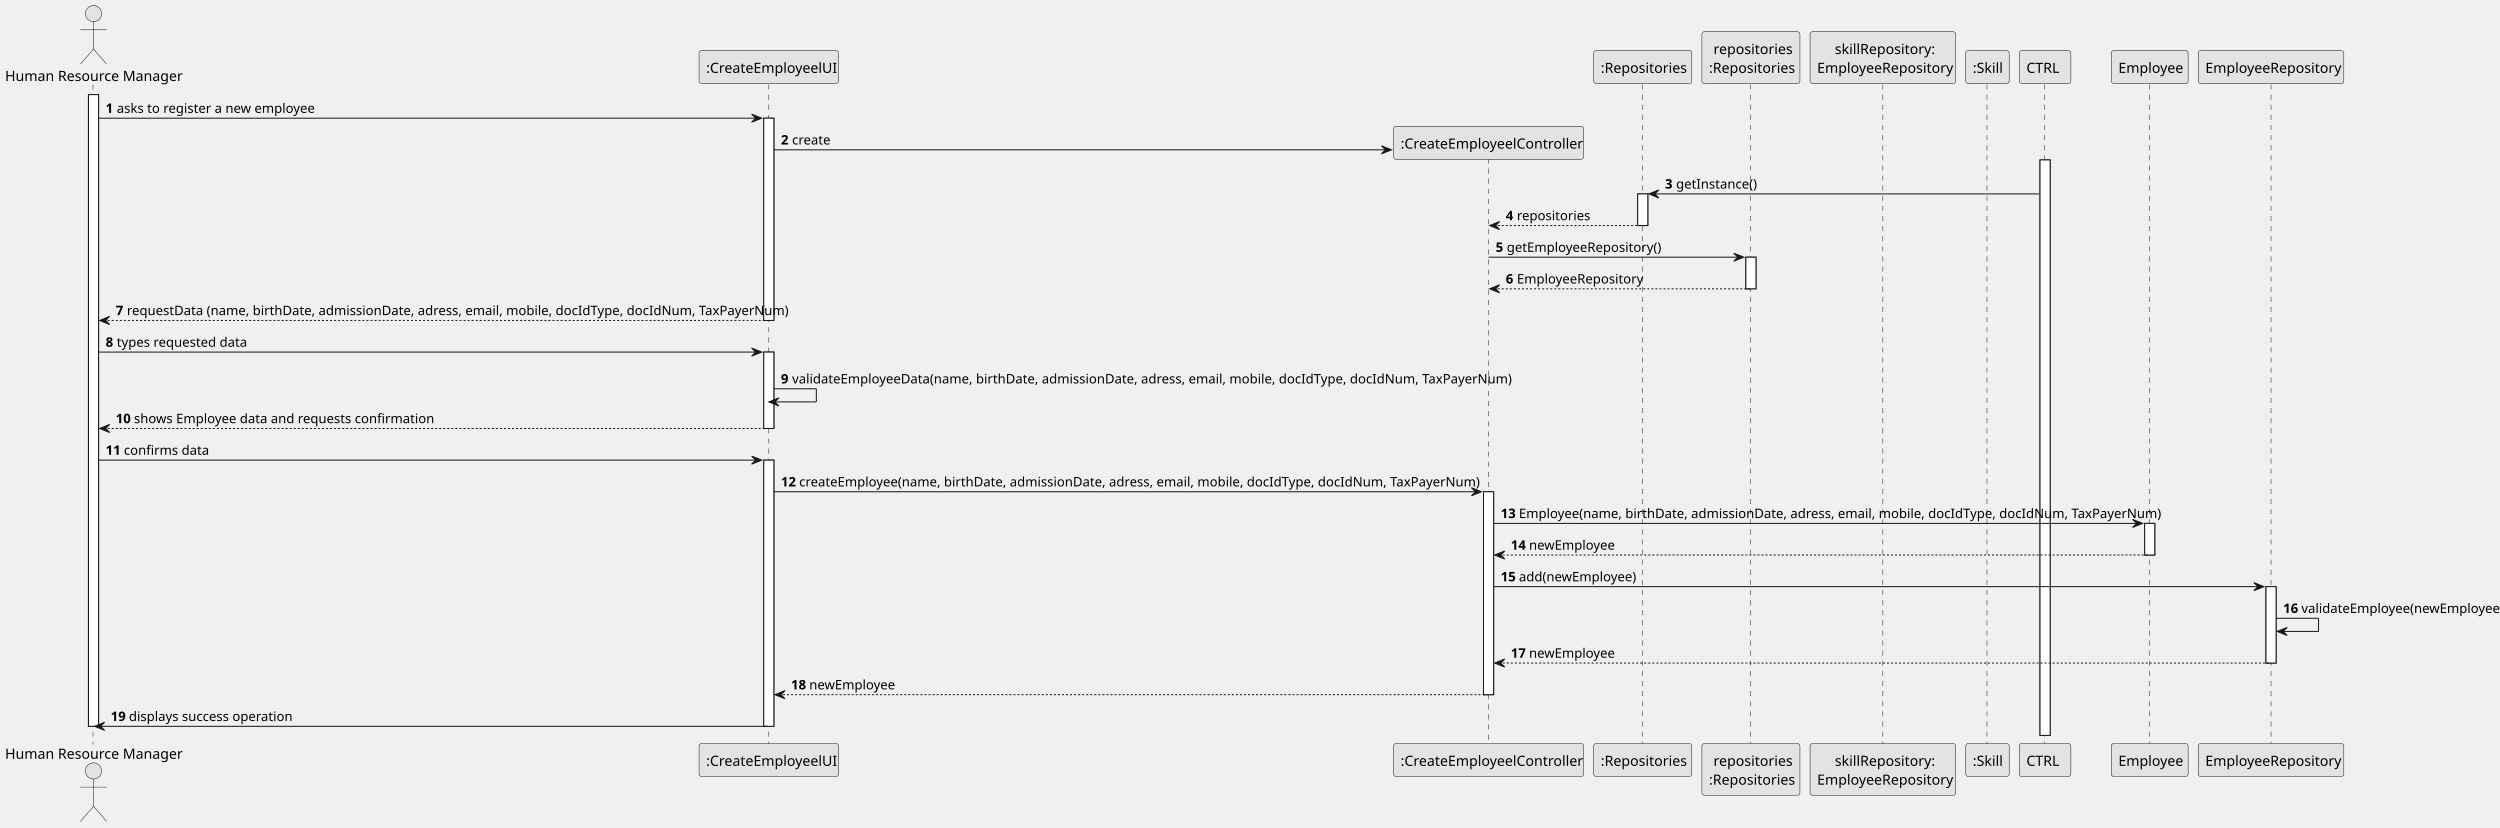
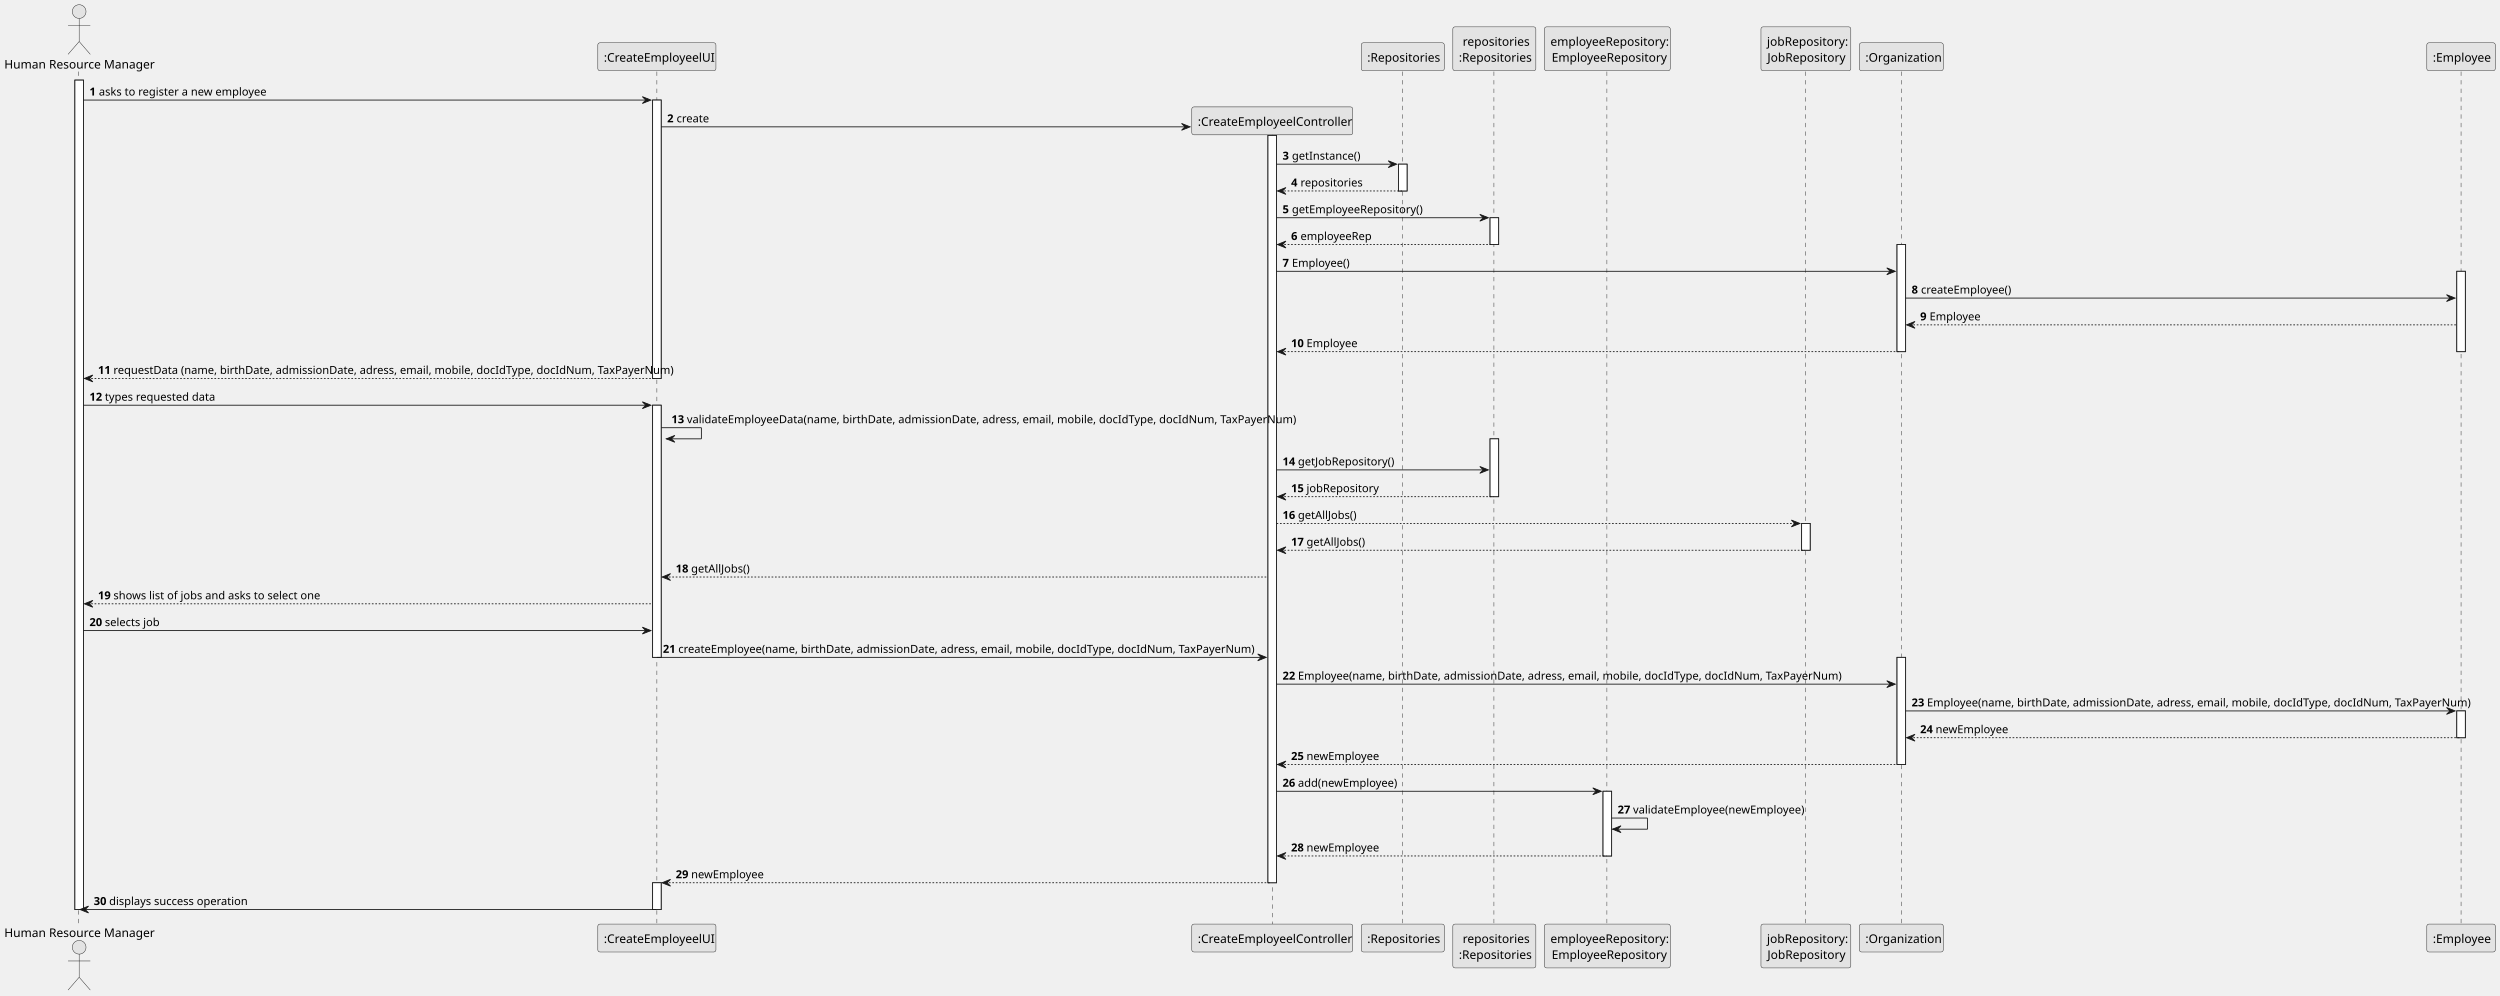
- <svg xmlns="http://www.w3.org/2000/svg" contentStyleType="text/css" height="819px" preserveAspectRatio="none" style="width:2473px;height:819px;background:#FFFFFF;" version="1.1" viewBox="0 0 2473 819" width="2473px" zoomAndPan="magnify">
+ <svg xmlns="http://www.w3.org/2000/svg" contentStyleType="text/css" height="1163px" preserveAspectRatio="none" style="width:2921px;height:1163px;background:#FFFFFF;" version="1.1" viewBox="0 0 2921 1163" width="2921px" zoomAndPan="magnify">
  <defs />
  <g>
-     <rect fill="#FFFFFF" height="624.859" style="stroke:#181818;stroke-width:1.0;" width="10" x="87.5" y="93.621" />
-     <rect fill="#FFFFFF" height="200.076" style="stroke:#181818;stroke-width:1.0;" width="10" x="755.5" y="116.912" />
-     <rect fill="#FFFFFF" height="75.582" style="stroke:#181818;stroke-width:1.0;" width="10" x="755.5" y="348.279" />
-     <rect fill="#FFFFFF" height="263.328" style="stroke:#181818;stroke-width:1.0;" width="10" x="755.5" y="455.152" />
-     <rect fill="#FFFFFF" height="200.746" style="stroke:#181818;stroke-width:1.0;" width="10" x="1467.5" y="486.443" />
-     <rect fill="#FFFFFF" height="31.291" style="stroke:#181818;stroke-width:1.0;" width="10" x="1620" y="191.824" />
-     <rect fill="#FFFFFF" height="31.291" style="stroke:#181818;stroke-width:1.0;" width="10" x="1727" y="254.406" />
-     <rect fill="#FFFFFF" height="569.277" style="stroke:#181818;stroke-width:1.0;" width="10" x="2018" y="158.203" />
-     <rect fill="#FFFFFF" height="31.291" style="stroke:#181818;stroke-width:1.0;" width="10" x="2121.5" y="517.734" />
-     <rect fill="#FFFFFF" height="75.582" style="stroke:#181818;stroke-width:1.0;" width="10" x="2241.5" y="580.316" />
-     <line style="stroke:#181818;stroke-width:0.5;stroke-dasharray:5.0,5.0;" x1="92" x2="92" y1="83.621" y2="736.481" />
-     <line style="stroke:#181818;stroke-width:0.5;stroke-dasharray:5.0,5.0;" x1="760.5" x2="760.5" y1="83.621" y2="736.481" />
-     <line style="stroke:#181818;stroke-width:0.5;stroke-dasharray:5.0,5.0;" x1="1472.5" x2="1472.5" y1="156.723" y2="736.481" />
-     <line style="stroke:#181818;stroke-width:0.5;stroke-dasharray:5.0,5.0;" x1="1624.5" x2="1624.5" y1="83.621" y2="736.481" />
-     <line style="stroke:#181818;stroke-width:0.5;stroke-dasharray:5.0,5.0;" x1="1731.5" x2="1731.5" y1="83.621" y2="736.481" />
-     <line style="stroke:#181818;stroke-width:0.5;stroke-dasharray:5.0,5.0;" x1="1862.5" x2="1862.5" y1="83.621" y2="736.481" />
-     <line style="stroke:#181818;stroke-width:0.5;stroke-dasharray:5.0,5.0;" x1="1965.5" x2="1965.5" y1="83.621" y2="736.481" />
-     <line style="stroke:#181818;stroke-width:0.5;stroke-dasharray:5.0,5.0;" x1="2022.5" x2="2022.5" y1="83.621" y2="736.481" />
-     <line style="stroke:#181818;stroke-width:0.5;stroke-dasharray:5.0,5.0;" x1="2126.5" x2="2126.5" y1="83.621" y2="736.481" />
-     <line style="stroke:#181818;stroke-width:0.5;stroke-dasharray:5.0,5.0;" x1="2246.5" x2="2246.5" y1="83.621" y2="736.481" />
+     <rect fill="#FFFFFF" height="969.061" style="stroke:#181818;stroke-width:1.0;" width="10" x="87.5" y="93.621" />
+     <rect fill="#FFFFFF" height="325.24" style="stroke:#181818;stroke-width:1.0;" width="10" x="762.5" y="116.912" />
+     <rect fill="#FFFFFF" height="294.619" style="stroke:#181818;stroke-width:1.0;" width="10" x="762.5" y="473.443" />
+     <rect fill="#FFFFFF" height="31.291" style="stroke:#181818;stroke-width:1.0;" width="10" x="762.5" y="1031.391" />
+     <rect fill="#FFFFFF" height="873.188" style="stroke:#181818;stroke-width:1.0;" width="10" x="1481.5" y="158.203" />
+     <rect fill="#FFFFFF" height="31.291" style="stroke:#181818;stroke-width:1.0;" width="10" x="1634" y="191.824" />
+     <rect fill="#FFFFFF" height="31.291" style="stroke:#181818;stroke-width:1.0;" width="10" x="1741" y="254.406" />
+     <rect fill="#FFFFFF" height="67.582" style="stroke:#181818;stroke-width:1.0;" width="10" x="1741" y="512.734" />
+     <rect fill="#FFFFFF" height="75.582" style="stroke:#181818;stroke-width:1.0;" width="10" x="1873" y="924.518" />
+     <rect fill="#FFFFFF" height="31.291" style="stroke:#181818;stroke-width:1.0;" width="10" x="2105" y="611.607" />
+     <rect fill="#FFFFFF" height="125.164" style="stroke:#181818;stroke-width:1.0;" width="10" x="2216.5" y="285.697" />
+     <rect fill="#FFFFFF" height="125.164" style="stroke:#181818;stroke-width:1.0;" width="10" x="2216.5" y="768.062" />
+     <rect fill="#FFFFFF" height="93.873" style="stroke:#181818;stroke-width:1.0;" width="10" x="2870.5" y="316.988" />
+     <rect fill="#FFFFFF" height="31.291" style="stroke:#181818;stroke-width:1.0;" width="10" x="2870.5" y="830.644" />
+     <line style="stroke:#181818;stroke-width:0.5;stroke-dasharray:5.0,5.0;" x1="92" x2="92" y1="83.621" y2="1080.682" />
+     <line style="stroke:#181818;stroke-width:0.5;stroke-dasharray:5.0,5.0;" x1="767.5" x2="767.5" y1="83.621" y2="1080.682" />
+     <line style="stroke:#181818;stroke-width:0.5;stroke-dasharray:5.0,5.0;" x1="1486.5" x2="1486.5" y1="156.723" y2="1080.682" />
+     <line style="stroke:#181818;stroke-width:0.5;stroke-dasharray:5.0,5.0;" x1="1638.5" x2="1638.5" y1="83.621" y2="1080.682" />
+     <line style="stroke:#181818;stroke-width:0.5;stroke-dasharray:5.0,5.0;" x1="1745.5" x2="1745.5" y1="83.621" y2="1080.682" />
+     <line style="stroke:#181818;stroke-width:0.5;stroke-dasharray:5.0,5.0;" x1="1877.5" x2="1877.5" y1="83.621" y2="1080.682" />
+     <line style="stroke:#181818;stroke-width:0.5;stroke-dasharray:5.0,5.0;" x1="2109.5" x2="2109.5" y1="83.621" y2="1080.682" />
+     <line style="stroke:#181818;stroke-width:0.5;stroke-dasharray:5.0,5.0;" x1="2221.5" x2="2221.5" y1="83.621" y2="1080.682" />
+     <line style="stroke:#181818;stroke-width:0.5;stroke-dasharray:5.0,5.0;" x1="2875.5" x2="2875.5" y1="83.621" y2="1080.682" />
    <text fill="#000000" font-family="sans-serif" font-size="14" lengthAdjust="spacing" textLength="169" x="5" y="80.107">Human Resource Manager</text>
    <ellipse cx="92.5" cy="13.5" fill="#E3E3E3" rx="8" ry="8" style="stroke:#181818;stroke-width:0.5;" />
    <path d="M92.5,21.5 L92.5,48.5 M79.5,29.5 L105.5,29.5 M92.5,48.5 L79.5,63.5 M92.5,48.5 L105.5,63.5 " fill="none" style="stroke:#181818;stroke-width:0.5;" />
-     <text fill="#000000" font-family="sans-serif" font-size="14" lengthAdjust="spacing" textLength="169" x="5" y="750.588">Human Resource Manager</text>
-     <ellipse cx="92.5" cy="762.602" fill="#E3E3E3" rx="8" ry="8" style="stroke:#181818;stroke-width:0.5;" />
-     <path d="M92.5,770.602 L92.5,797.602 M79.5,778.602 L105.5,778.602 M92.5,797.602 L79.5,812.602 M92.5,797.602 L105.5,812.602 " fill="none" style="stroke:#181818;stroke-width:0.5;" />
-     <rect fill="#E3E3E3" height="32.621" rx="2.5" ry="2.5" style="stroke:#181818;stroke-width:0.5;" width="138" x="691.5" y="50" />
-     <text fill="#000000" font-family="sans-serif" font-size="14" lengthAdjust="spacing" textLength="124" x="698.5" y="72.107">:CreateEmployeelUI</text>
-     <rect fill="#E3E3E3" height="32.621" rx="2.5" ry="2.5" style="stroke:#181818;stroke-width:0.5;" width="138" x="691.5" y="735.481" />
-     <text fill="#000000" font-family="sans-serif" font-size="14" lengthAdjust="spacing" textLength="124" x="698.5" y="757.588">:CreateEmployeelUI</text>
-     <rect fill="#E3E3E3" height="32.621" rx="2.5" ry="2.5" style="stroke:#181818;stroke-width:0.5;" width="188" x="1378.5" y="735.481" />
-     <text fill="#000000" font-family="sans-serif" font-size="14" lengthAdjust="spacing" textLength="174" x="1385.5" y="757.588">:CreateEmployeelController</text>
-     <rect fill="#E3E3E3" height="32.621" rx="2.5" ry="2.5" style="stroke:#181818;stroke-width:0.5;" width="97" x="1576.5" y="50" />
-     <text fill="#000000" font-family="sans-serif" font-size="14" lengthAdjust="spacing" textLength="83" x="1583.5" y="72.107">:Repositories</text>
-     <rect fill="#E3E3E3" height="32.621" rx="2.5" ry="2.5" style="stroke:#181818;stroke-width:0.5;" width="97" x="1576.5" y="735.481" />
-     <text fill="#000000" font-family="sans-serif" font-size="14" lengthAdjust="spacing" textLength="83" x="1583.5" y="757.588">:Repositories</text>
-     <rect fill="#E3E3E3" height="51.242" rx="2.5" ry="2.5" style="stroke:#181818;stroke-width:0.5;" width="97" x="1683.5" y="31.379" />
-     <text fill="#000000" font-family="sans-serif" font-size="14" lengthAdjust="spacing" textLength="74" x="1695" y="53.486">repositories</text>
-     <text fill="#000000" font-family="sans-serif" font-size="14" lengthAdjust="spacing" textLength="83" x="1690.5" y="72.107">:Repositories</text>
-     <rect fill="#E3E3E3" height="51.242" rx="2.5" ry="2.5" style="stroke:#181818;stroke-width:0.5;" width="97" x="1683.5" y="735.481" />
-     <text fill="#000000" font-family="sans-serif" font-size="14" lengthAdjust="spacing" textLength="74" x="1695" y="757.588">repositories</text>
-     <text fill="#000000" font-family="sans-serif" font-size="14" lengthAdjust="spacing" textLength="83" x="1690.5" y="776.209">:Repositories</text>
-     <rect fill="#E3E3E3" height="51.242" rx="2.5" ry="2.5" style="stroke:#181818;stroke-width:0.5;" width="144" x="1790.5" y="31.379" />
-     <text fill="#000000" font-family="sans-serif" font-size="14" lengthAdjust="spacing" textLength="95" x="1815" y="53.486">skillRepository:</text>
-     <text fill="#000000" font-family="sans-serif" font-size="14" lengthAdjust="spacing" textLength="130" x="1797.5" y="72.107">EmployeeRepository</text>
-     <rect fill="#E3E3E3" height="51.242" rx="2.5" ry="2.5" style="stroke:#181818;stroke-width:0.5;" width="144" x="1790.5" y="735.481" />
-     <text fill="#000000" font-family="sans-serif" font-size="14" lengthAdjust="spacing" textLength="95" x="1815" y="757.588">skillRepository:</text>
-     <text fill="#000000" font-family="sans-serif" font-size="14" lengthAdjust="spacing" textLength="130" x="1797.5" y="776.209">EmployeeRepository</text>
-     <rect fill="#E3E3E3" height="32.621" rx="2.5" ry="2.5" style="stroke:#181818;stroke-width:0.5;" width="43" x="1944.5" y="50" />
-     <text fill="#000000" font-family="sans-serif" font-size="14" lengthAdjust="spacing" textLength="29" x="1951.5" y="72.107">:Skill</text>
-     <rect fill="#E3E3E3" height="32.621" rx="2.5" ry="2.5" style="stroke:#181818;stroke-width:0.5;" width="43" x="1944.5" y="735.481" />
-     <text fill="#000000" font-family="sans-serif" font-size="14" lengthAdjust="spacing" textLength="29" x="1951.5" y="757.588">:Skill</text>
-     <rect fill="#E3E3E3" height="32.621" rx="2.5" ry="2.5" style="stroke:#181818;stroke-width:0.5;" width="51" x="1997.5" y="50" />
-     <text fill="#000000" font-family="sans-serif" font-size="14" lengthAdjust="spacing" textLength="37" x="2004.5" y="72.107">CTRL</text>
-     <rect fill="#E3E3E3" height="32.621" rx="2.5" ry="2.5" style="stroke:#181818;stroke-width:0.5;" width="51" x="1997.5" y="735.481" />
-     <text fill="#000000" font-family="sans-serif" font-size="14" lengthAdjust="spacing" textLength="37" x="2004.5" y="757.588">CTRL</text>
-     <rect fill="#E3E3E3" height="32.621" rx="2.5" ry="2.5" style="stroke:#181818;stroke-width:0.5;" width="76" x="2088.5" y="50" />
-     <text fill="#000000" font-family="sans-serif" font-size="14" lengthAdjust="spacing" textLength="62" x="2095.5" y="72.107">Employee</text>
-     <rect fill="#E3E3E3" height="32.621" rx="2.5" ry="2.5" style="stroke:#181818;stroke-width:0.5;" width="76" x="2088.5" y="735.481" />
-     <text fill="#000000" font-family="sans-serif" font-size="14" lengthAdjust="spacing" textLength="62" x="2095.5" y="757.588">Employee</text>
-     <rect fill="#E3E3E3" height="32.621" rx="2.5" ry="2.5" style="stroke:#181818;stroke-width:0.5;" width="144" x="2174.5" y="50" />
-     <text fill="#000000" font-family="sans-serif" font-size="14" lengthAdjust="spacing" textLength="130" x="2181.5" y="72.107">EmployeeRepository</text>
-     <rect fill="#E3E3E3" height="32.621" rx="2.5" ry="2.5" style="stroke:#181818;stroke-width:0.5;" width="144" x="2174.5" y="735.481" />
-     <text fill="#000000" font-family="sans-serif" font-size="14" lengthAdjust="spacing" textLength="130" x="2181.5" y="757.588">EmployeeRepository</text>
-     <rect fill="#FFFFFF" height="624.859" style="stroke:#181818;stroke-width:1.0;" width="10" x="87.5" y="93.621" />
-     <rect fill="#FFFFFF" height="200.076" style="stroke:#181818;stroke-width:1.0;" width="10" x="755.5" y="116.912" />
-     <rect fill="#FFFFFF" height="75.582" style="stroke:#181818;stroke-width:1.0;" width="10" x="755.5" y="348.279" />
-     <rect fill="#FFFFFF" height="263.328" style="stroke:#181818;stroke-width:1.0;" width="10" x="755.5" y="455.152" />
-     <rect fill="#FFFFFF" height="200.746" style="stroke:#181818;stroke-width:1.0;" width="10" x="1467.5" y="486.443" />
-     <rect fill="#FFFFFF" height="31.291" style="stroke:#181818;stroke-width:1.0;" width="10" x="1620" y="191.824" />
-     <rect fill="#FFFFFF" height="31.291" style="stroke:#181818;stroke-width:1.0;" width="10" x="1727" y="254.406" />
-     <rect fill="#FFFFFF" height="569.277" style="stroke:#181818;stroke-width:1.0;" width="10" x="2018" y="158.203" />
-     <rect fill="#FFFFFF" height="31.291" style="stroke:#181818;stroke-width:1.0;" width="10" x="2121.5" y="517.734" />
-     <rect fill="#FFFFFF" height="75.582" style="stroke:#181818;stroke-width:1.0;" width="10" x="2241.5" y="580.316" />
-     <polygon fill="#181818" points="743.5,112.912,753.5,116.912,743.5,120.912,747.5,116.912" style="stroke:#181818;stroke-width:1.0;" />
-     <line style="stroke:#181818;stroke-width:1.0;" x1="97.5" x2="749.5" y1="116.912" y2="116.912" />
+     <text fill="#000000" font-family="sans-serif" font-size="14" lengthAdjust="spacing" textLength="169" x="5" y="1094.789">Human Resource Manager</text>
+     <ellipse cx="92.5" cy="1106.803" fill="#E3E3E3" rx="8" ry="8" style="stroke:#181818;stroke-width:0.5;" />
+     <path d="M92.5,1114.803 L92.5,1141.803 M79.5,1122.803 L105.5,1122.803 M92.5,1141.803 L79.5,1156.803 M92.5,1141.803 L105.5,1156.803 " fill="none" style="stroke:#181818;stroke-width:0.5;" />
+     <rect fill="#E3E3E3" height="32.621" rx="2.5" ry="2.5" style="stroke:#181818;stroke-width:0.5;" width="138" x="698.5" y="50" />
+     <text fill="#000000" font-family="sans-serif" font-size="14" lengthAdjust="spacing" textLength="124" x="705.5" y="72.107">:CreateEmployeelUI</text>
+     <rect fill="#E3E3E3" height="32.621" rx="2.5" ry="2.5" style="stroke:#181818;stroke-width:0.5;" width="138" x="698.5" y="1079.682" />
+     <text fill="#000000" font-family="sans-serif" font-size="14" lengthAdjust="spacing" textLength="124" x="705.5" y="1101.789">:CreateEmployeelUI</text>
+     <rect fill="#E3E3E3" height="32.621" rx="2.5" ry="2.5" style="stroke:#181818;stroke-width:0.5;" width="188" x="1392.5" y="1079.682" />
+     <text fill="#000000" font-family="sans-serif" font-size="14" lengthAdjust="spacing" textLength="174" x="1399.5" y="1101.789">:CreateEmployeelController</text>
+     <rect fill="#E3E3E3" height="32.621" rx="2.5" ry="2.5" style="stroke:#181818;stroke-width:0.5;" width="97" x="1590.5" y="50" />
+     <text fill="#000000" font-family="sans-serif" font-size="14" lengthAdjust="spacing" textLength="83" x="1597.5" y="72.107">:Repositories</text>
+     <rect fill="#E3E3E3" height="32.621" rx="2.5" ry="2.5" style="stroke:#181818;stroke-width:0.5;" width="97" x="1590.5" y="1079.682" />
+     <text fill="#000000" font-family="sans-serif" font-size="14" lengthAdjust="spacing" textLength="83" x="1597.5" y="1101.789">:Repositories</text>
+     <rect fill="#E3E3E3" height="51.242" rx="2.5" ry="2.5" style="stroke:#181818;stroke-width:0.5;" width="97" x="1697.5" y="31.379" />
+     <text fill="#000000" font-family="sans-serif" font-size="14" lengthAdjust="spacing" textLength="74" x="1709" y="53.486">repositories</text>
+     <text fill="#000000" font-family="sans-serif" font-size="14" lengthAdjust="spacing" textLength="83" x="1704.5" y="72.107">:Repositories</text>
+     <rect fill="#E3E3E3" height="51.242" rx="2.5" ry="2.5" style="stroke:#181818;stroke-width:0.5;" width="97" x="1697.5" y="1079.682" />
+     <text fill="#000000" font-family="sans-serif" font-size="14" lengthAdjust="spacing" textLength="74" x="1709" y="1101.789">repositories</text>
+     <text fill="#000000" font-family="sans-serif" font-size="14" lengthAdjust="spacing" textLength="83" x="1704.5" y="1120.41">:Repositories</text>
+     <rect fill="#E3E3E3" height="51.242" rx="2.5" ry="2.5" style="stroke:#181818;stroke-width:0.5;" width="147" x="1804.5" y="31.379" />
+     <text fill="#000000" font-family="sans-serif" font-size="14" lengthAdjust="spacing" textLength="133" x="1811.5" y="53.486">employeeRepository:</text>
+     <text fill="#000000" font-family="sans-serif" font-size="14" lengthAdjust="spacing" textLength="130" x="1813" y="72.107">EmployeeRepository</text>
+     <rect fill="#E3E3E3" height="51.242" rx="2.5" ry="2.5" style="stroke:#181818;stroke-width:0.5;" width="147" x="1804.5" y="1079.682" />
+     <text fill="#000000" font-family="sans-serif" font-size="14" lengthAdjust="spacing" textLength="133" x="1811.5" y="1101.789">employeeRepository:</text>
+     <text fill="#000000" font-family="sans-serif" font-size="14" lengthAdjust="spacing" textLength="130" x="1813" y="1120.41">EmployeeRepository</text>
+     <rect fill="#E3E3E3" height="51.242" rx="2.5" ry="2.5" style="stroke:#181818;stroke-width:0.5;" width="105" x="2057.5" y="31.379" />
+     <text fill="#000000" font-family="sans-serif" font-size="14" lengthAdjust="spacing" textLength="91" x="2064.5" y="53.486">jobRepository:</text>
+     <text fill="#000000" font-family="sans-serif" font-size="14" lengthAdjust="spacing" textLength="90" x="2065" y="72.107">JobRepository</text>
+     <rect fill="#E3E3E3" height="51.242" rx="2.5" ry="2.5" style="stroke:#181818;stroke-width:0.5;" width="105" x="2057.5" y="1079.682" />
+     <text fill="#000000" font-family="sans-serif" font-size="14" lengthAdjust="spacing" textLength="91" x="2064.5" y="1101.789">jobRepository:</text>
+     <text fill="#000000" font-family="sans-serif" font-size="14" lengthAdjust="spacing" textLength="90" x="2065" y="1120.41">JobRepository</text>
+     <rect fill="#E3E3E3" height="32.621" rx="2.5" ry="2.5" style="stroke:#181818;stroke-width:0.5;" width="98" x="2172.5" y="50" />
+     <text fill="#000000" font-family="sans-serif" font-size="14" lengthAdjust="spacing" textLength="84" x="2179.5" y="72.107">:Organization</text>
+     <rect fill="#E3E3E3" height="32.621" rx="2.5" ry="2.5" style="stroke:#181818;stroke-width:0.5;" width="98" x="2172.5" y="1079.682" />
+     <text fill="#000000" font-family="sans-serif" font-size="14" lengthAdjust="spacing" textLength="84" x="2179.5" y="1101.789">:Organization</text>
+     <rect fill="#E3E3E3" height="32.621" rx="2.5" ry="2.5" style="stroke:#181818;stroke-width:0.5;" width="80" x="2835.5" y="50" />
+     <text fill="#000000" font-family="sans-serif" font-size="14" lengthAdjust="spacing" textLength="66" x="2842.5" y="72.107">:Employee</text>
+     <rect fill="#E3E3E3" height="32.621" rx="2.5" ry="2.5" style="stroke:#181818;stroke-width:0.5;" width="80" x="2835.5" y="1079.682" />
+     <text fill="#000000" font-family="sans-serif" font-size="14" lengthAdjust="spacing" textLength="66" x="2842.5" y="1101.789">:Employee</text>
+     <rect fill="#FFFFFF" height="969.061" style="stroke:#181818;stroke-width:1.0;" width="10" x="87.5" y="93.621" />
+     <rect fill="#FFFFFF" height="325.24" style="stroke:#181818;stroke-width:1.0;" width="10" x="762.5" y="116.912" />
+     <rect fill="#FFFFFF" height="294.619" style="stroke:#181818;stroke-width:1.0;" width="10" x="762.5" y="473.443" />
+     <rect fill="#FFFFFF" height="31.291" style="stroke:#181818;stroke-width:1.0;" width="10" x="762.5" y="1031.391" />
+     <rect fill="#FFFFFF" height="873.188" style="stroke:#181818;stroke-width:1.0;" width="10" x="1481.5" y="158.203" />
+     <rect fill="#FFFFFF" height="31.291" style="stroke:#181818;stroke-width:1.0;" width="10" x="1634" y="191.824" />
+     <rect fill="#FFFFFF" height="31.291" style="stroke:#181818;stroke-width:1.0;" width="10" x="1741" y="254.406" />
+     <rect fill="#FFFFFF" height="67.582" style="stroke:#181818;stroke-width:1.0;" width="10" x="1741" y="512.734" />
+     <rect fill="#FFFFFF" height="75.582" style="stroke:#181818;stroke-width:1.0;" width="10" x="1873" y="924.518" />
+     <rect fill="#FFFFFF" height="31.291" style="stroke:#181818;stroke-width:1.0;" width="10" x="2105" y="611.607" />
+     <rect fill="#FFFFFF" height="125.164" style="stroke:#181818;stroke-width:1.0;" width="10" x="2216.5" y="285.697" />
+     <rect fill="#FFFFFF" height="125.164" style="stroke:#181818;stroke-width:1.0;" width="10" x="2216.5" y="768.062" />
+     <rect fill="#FFFFFF" height="93.873" style="stroke:#181818;stroke-width:1.0;" width="10" x="2870.5" y="316.988" />
+     <rect fill="#FFFFFF" height="31.291" style="stroke:#181818;stroke-width:1.0;" width="10" x="2870.5" y="830.644" />
+     <polygon fill="#181818" points="750.5,112.912,760.5,116.912,750.5,120.912,754.5,116.912" style="stroke:#181818;stroke-width:1.0;" />
+     <line style="stroke:#181818;stroke-width:1.0;" x1="97.5" x2="756.5" y1="116.912" y2="116.912" />
    <text fill="#000000" font-family="sans-serif" font-size="13" font-weight="bold" lengthAdjust="spacing" textLength="7" x="104.5" y="111.649">1</text>
    <text fill="#000000" font-family="sans-serif" font-size="13" lengthAdjust="spacing" textLength="188" x="115.5" y="111.649">asks to register a new employee</text>
-     <polygon fill="#181818" points="1366.5,144.203,1376.5,148.203,1366.5,152.203,1370.5,148.203" style="stroke:#181818;stroke-width:1.0;" />
-     <line style="stroke:#181818;stroke-width:1.0;" x1="765.5" x2="1372.5" y1="148.203" y2="148.203" />
-     <text fill="#000000" font-family="sans-serif" font-size="13" font-weight="bold" lengthAdjust="spacing" textLength="7" x="772.5" y="142.94">2</text>
-     <text fill="#000000" font-family="sans-serif" font-size="13" lengthAdjust="spacing" textLength="36" x="783.5" y="142.94">create</text>
-     <rect fill="#E3E3E3" height="32.621" rx="2.5" ry="2.5" style="stroke:#181818;stroke-width:0.5;" width="188" x="1378.5" y="124.912" />
-     <text fill="#000000" font-family="sans-serif" font-size="14" lengthAdjust="spacing" textLength="174" x="1385.5" y="147.019">:CreateEmployeelController</text>
-     <polygon fill="#181818" points="1641,187.824,1631,191.824,1641,195.824,1637,191.824" style="stroke:#181818;stroke-width:1.0;" />
-     <line style="stroke:#181818;stroke-width:1.0;" x1="1635" x2="2017" y1="191.824" y2="191.824" />
-     <text fill="#000000" font-family="sans-serif" font-size="13" font-weight="bold" lengthAdjust="spacing" textLength="7" x="1647" y="186.561">3</text>
-     <text fill="#000000" font-family="sans-serif" font-size="13" lengthAdjust="spacing" textLength="75" x="1658" y="186.561">getInstance()</text>
-     <polygon fill="#181818" points="1483.5,219.115,1473.5,223.115,1483.5,227.115,1479.5,223.115" style="stroke:#181818;stroke-width:1.0;" />
-     <line style="stroke:#181818;stroke-width:1.0;stroke-dasharray:2.0,2.0;" x1="1477.5" x2="1624" y1="223.115" y2="223.115" />
-     <text fill="#000000" font-family="sans-serif" font-size="13" font-weight="bold" lengthAdjust="spacing" textLength="7" x="1489.5" y="217.852">4</text>
-     <text fill="#000000" font-family="sans-serif" font-size="13" lengthAdjust="spacing" textLength="67" x="1500.5" y="217.852">repositories</text>
-     <polygon fill="#181818" points="1715,250.406,1725,254.406,1715,258.406,1719,254.406" style="stroke:#181818;stroke-width:1.0;" />
-     <line style="stroke:#181818;stroke-width:1.0;" x1="1472.5" x2="1721" y1="254.406" y2="254.406" />
-     <text fill="#000000" font-family="sans-serif" font-size="13" font-weight="bold" lengthAdjust="spacing" textLength="7" x="1479.5" y="249.144">5</text>
-     <text fill="#000000" font-family="sans-serif" font-size="13" lengthAdjust="spacing" textLength="146" x="1490.5" y="249.144">getEmployeeRepository()</text>
-     <polygon fill="#181818" points="1483.5,281.697,1473.5,285.697,1483.5,289.697,1479.5,285.697" style="stroke:#181818;stroke-width:1.0;" />
-     <line style="stroke:#181818;stroke-width:1.0;stroke-dasharray:2.0,2.0;" x1="1477.5" x2="1731" y1="285.697" y2="285.697" />
-     <text fill="#000000" font-family="sans-serif" font-size="13" font-weight="bold" lengthAdjust="spacing" textLength="7" x="1489.5" y="280.435">6</text>
-     <text fill="#000000" font-family="sans-serif" font-size="13" lengthAdjust="spacing" textLength="120" x="1500.5" y="280.435">EmployeeRepository</text>
-     <polygon fill="#181818" points="108.5,312.988,98.5,316.988,108.5,320.988,104.5,316.988" style="stroke:#181818;stroke-width:1.0;" />
-     <line style="stroke:#181818;stroke-width:1.0;stroke-dasharray:2.0,2.0;" x1="102.5" x2="759.5" y1="316.988" y2="316.988" />
-     <text fill="#000000" font-family="sans-serif" font-size="13" font-weight="bold" lengthAdjust="spacing" textLength="7" x="114.5" y="311.726">7</text>
-     <text fill="#000000" font-family="sans-serif" font-size="13" lengthAdjust="spacing" textLength="623" x="125.5" y="311.726">requestData (name, birthDate, admissionDate, adress, email, mobile, docIdType, docIdNum, TaxPayerNum)</text>
-     <polygon fill="#181818" points="743.5,344.279,753.5,348.279,743.5,352.279,747.5,348.279" style="stroke:#181818;stroke-width:1.0;" />
-     <line style="stroke:#181818;stroke-width:1.0;" x1="97.5" x2="749.5" y1="348.279" y2="348.279" />
-     <text fill="#000000" font-family="sans-serif" font-size="13" font-weight="bold" lengthAdjust="spacing" textLength="7" x="104.5" y="343.017">8</text>
-     <text fill="#000000" font-family="sans-serif" font-size="13" lengthAdjust="spacing" textLength="122" x="115.5" y="343.017">types requested data</text>
-     <line style="stroke:#181818;stroke-width:1.0;" x1="765.5" x2="807.5" y1="384.57" y2="384.57" />
-     <line style="stroke:#181818;stroke-width:1.0;" x1="807.5" x2="807.5" y1="384.57" y2="397.57" />
-     <line style="stroke:#181818;stroke-width:1.0;" x1="760.5" x2="807.5" y1="397.57" y2="397.57" />
-     <polygon fill="#181818" points="770.5,393.57,760.5,397.57,770.5,401.57,766.5,397.57" style="stroke:#181818;stroke-width:1.0;" />
-     <text fill="#000000" font-family="sans-serif" font-size="13" font-weight="bold" lengthAdjust="spacing" textLength="7" x="772.5" y="379.308">9</text>
-     <text fill="#000000" font-family="sans-serif" font-size="13" lengthAdjust="spacing" textLength="677" x="783.5" y="379.308">validateEmployeeData(name, birthDate, admissionDate, adress, email, mobile, docIdType, docIdNum, TaxPayerNum)</text>
-     <polygon fill="#181818" points="108.5,419.861,98.5,423.861,108.5,427.861,104.5,423.861" style="stroke:#181818;stroke-width:1.0;" />
-     <line style="stroke:#181818;stroke-width:1.0;stroke-dasharray:2.0,2.0;" x1="102.5" x2="759.5" y1="423.861" y2="423.861" />
-     <text fill="#000000" font-family="sans-serif" font-size="13" font-weight="bold" lengthAdjust="spacing" textLength="14" x="114.5" y="418.599">10</text>
-     <text fill="#000000" font-family="sans-serif" font-size="13" lengthAdjust="spacing" textLength="281" x="132.5" y="418.599">shows Employee data and requests confirmation</text>
-     <polygon fill="#181818" points="743.5,451.152,753.5,455.152,743.5,459.152,747.5,455.152" style="stroke:#181818;stroke-width:1.0;" />
-     <line style="stroke:#181818;stroke-width:1.0;" x1="97.5" x2="749.5" y1="455.152" y2="455.152" />
-     <text fill="#000000" font-family="sans-serif" font-size="13" font-weight="bold" lengthAdjust="spacing" textLength="14" x="104.5" y="449.89">11</text>
-     <text fill="#000000" font-family="sans-serif" font-size="13" lengthAdjust="spacing" textLength="78" x="122.5" y="449.89">confirms data</text>
-     <polygon fill="#181818" points="1455.5,482.443,1465.5,486.443,1455.5,490.443,1459.5,486.443" style="stroke:#181818;stroke-width:1.0;" />
-     <line style="stroke:#181818;stroke-width:1.0;" x1="765.5" x2="1461.5" y1="486.443" y2="486.443" />
-     <text fill="#000000" font-family="sans-serif" font-size="13" font-weight="bold" lengthAdjust="spacing" textLength="14" x="772.5" y="481.181">12</text>
-     <text fill="#000000" font-family="sans-serif" font-size="13" lengthAdjust="spacing" textLength="643" x="790.5" y="481.181">createEmployee(name, birthDate, admissionDate, adress, email, mobile, docIdType, docIdNum, TaxPayerNum)</text>
-     <polygon fill="#181818" points="2109.5,513.734,2119.5,517.734,2109.5,521.734,2113.5,517.734" style="stroke:#181818;stroke-width:1.0;" />
-     <line style="stroke:#181818;stroke-width:1.0;" x1="1477.5" x2="2115.5" y1="517.734" y2="517.734" />
-     <text fill="#000000" font-family="sans-serif" font-size="13" font-weight="bold" lengthAdjust="spacing" textLength="14" x="1484.5" y="512.472">13</text>
-     <text fill="#000000" font-family="sans-serif" font-size="13" lengthAdjust="spacing" textLength="607" x="1502.5" y="512.472">Employee(name, birthDate, admissionDate, adress, email, mobile, docIdType, docIdNum, TaxPayerNum)</text>
-     <polygon fill="#181818" points="1488.5,545.025,1478.5,549.025,1488.5,553.025,1484.5,549.025" style="stroke:#181818;stroke-width:1.0;" />
-     <line style="stroke:#181818;stroke-width:1.0;stroke-dasharray:2.0,2.0;" x1="1482.5" x2="2125.5" y1="549.025" y2="549.025" />
-     <text fill="#000000" font-family="sans-serif" font-size="13" font-weight="bold" lengthAdjust="spacing" textLength="14" x="1494.5" y="543.763">14</text>
-     <text fill="#000000" font-family="sans-serif" font-size="13" lengthAdjust="spacing" textLength="81" x="1512.5" y="543.763">newEmployee</text>
-     <polygon fill="#181818" points="2229.5,576.316,2239.5,580.316,2229.5,584.316,2233.5,580.316" style="stroke:#181818;stroke-width:1.0;" />
-     <line style="stroke:#181818;stroke-width:1.0;" x1="1477.5" x2="2235.5" y1="580.316" y2="580.316" />
-     <text fill="#000000" font-family="sans-serif" font-size="13" font-weight="bold" lengthAdjust="spacing" textLength="14" x="1484.5" y="575.054">15</text>
-     <text fill="#000000" font-family="sans-serif" font-size="13" lengthAdjust="spacing" textLength="110" x="1502.5" y="575.054">add(newEmployee)</text>
-     <line style="stroke:#181818;stroke-width:1.0;" x1="2251.5" x2="2293.5" y1="611.607" y2="611.607" />
-     <line style="stroke:#181818;stroke-width:1.0;" x1="2293.5" x2="2293.5" y1="611.607" y2="624.607" />
-     <line style="stroke:#181818;stroke-width:1.0;" x1="2252.5" x2="2293.5" y1="624.607" y2="624.607" />
-     <polygon fill="#181818" points="2262.5,620.607,2252.5,624.607,2262.5,628.607,2258.5,624.607" style="stroke:#181818;stroke-width:1.0;" />
-     <text fill="#000000" font-family="sans-serif" font-size="13" font-weight="bold" lengthAdjust="spacing" textLength="14" x="2258.5" y="606.345">16</text>
-     <text fill="#000000" font-family="sans-serif" font-size="13" lengthAdjust="spacing" textLength="190" x="2276.5" y="606.345">validateEmployee(newEmployee)</text>
-     <polygon fill="#181818" points="1488.5,651.898,1478.5,655.898,1488.5,659.898,1484.5,655.898" style="stroke:#181818;stroke-width:1.0;" />
-     <line style="stroke:#181818;stroke-width:1.0;stroke-dasharray:2.0,2.0;" x1="1482.5" x2="2245.5" y1="655.898" y2="655.898" />
-     <text fill="#000000" font-family="sans-serif" font-size="13" font-weight="bold" lengthAdjust="spacing" textLength="14" x="1494.5" y="650.636">17</text>
-     <text fill="#000000" font-family="sans-serif" font-size="13" lengthAdjust="spacing" textLength="81" x="1512.5" y="650.636">newEmployee</text>
-     <polygon fill="#181818" points="776.5,683.189,766.5,687.189,776.5,691.189,772.5,687.189" style="stroke:#181818;stroke-width:1.0;" />
-     <line style="stroke:#181818;stroke-width:1.0;stroke-dasharray:2.0,2.0;" x1="770.5" x2="1471.5" y1="687.189" y2="687.189" />
-     <text fill="#000000" font-family="sans-serif" font-size="13" font-weight="bold" lengthAdjust="spacing" textLength="14" x="782.5" y="681.927">18</text>
-     <text fill="#000000" font-family="sans-serif" font-size="13" lengthAdjust="spacing" textLength="81" x="800.5" y="681.927">newEmployee</text>
-     <polygon fill="#181818" points="103.5,714.481,93.5,718.481,103.5,722.481,99.5,718.481" style="stroke:#181818;stroke-width:1.0;" />
-     <line style="stroke:#181818;stroke-width:1.0;" x1="97.5" x2="759.5" y1="718.481" y2="718.481" />
-     <text fill="#000000" font-family="sans-serif" font-size="13" font-weight="bold" lengthAdjust="spacing" textLength="14" x="109.5" y="713.218">19</text>
-     <text fill="#000000" font-family="sans-serif" font-size="13" lengthAdjust="spacing" textLength="158" x="127.5" y="713.218">displays success operation</text>
+     <polygon fill="#181818" points="1380.5,144.203,1390.5,148.203,1380.5,152.203,1384.5,148.203" style="stroke:#181818;stroke-width:1.0;" />
+     <line style="stroke:#181818;stroke-width:1.0;" x1="772.5" x2="1386.5" y1="148.203" y2="148.203" />
+     <text fill="#000000" font-family="sans-serif" font-size="13" font-weight="bold" lengthAdjust="spacing" textLength="7" x="779.5" y="142.94">2</text>
+     <text fill="#000000" font-family="sans-serif" font-size="13" lengthAdjust="spacing" textLength="36" x="790.5" y="142.94">create</text>
+     <rect fill="#E3E3E3" height="32.621" rx="2.5" ry="2.5" style="stroke:#181818;stroke-width:0.5;" width="188" x="1392.5" y="124.912" />
+     <text fill="#000000" font-family="sans-serif" font-size="14" lengthAdjust="spacing" textLength="174" x="1399.5" y="147.019">:CreateEmployeelController</text>
+     <polygon fill="#181818" points="1622,187.824,1632,191.824,1622,195.824,1626,191.824" style="stroke:#181818;stroke-width:1.0;" />
+     <line style="stroke:#181818;stroke-width:1.0;" x1="1491.5" x2="1628" y1="191.824" y2="191.824" />
+     <text fill="#000000" font-family="sans-serif" font-size="13" font-weight="bold" lengthAdjust="spacing" textLength="7" x="1498.5" y="186.561">3</text>
+     <text fill="#000000" font-family="sans-serif" font-size="13" lengthAdjust="spacing" textLength="75" x="1509.5" y="186.561">getInstance()</text>
+     <polygon fill="#181818" points="1502.5,219.115,1492.5,223.115,1502.5,227.115,1498.5,223.115" style="stroke:#181818;stroke-width:1.0;" />
+     <line style="stroke:#181818;stroke-width:1.0;stroke-dasharray:2.0,2.0;" x1="1496.5" x2="1638" y1="223.115" y2="223.115" />
+     <text fill="#000000" font-family="sans-serif" font-size="13" font-weight="bold" lengthAdjust="spacing" textLength="7" x="1508.5" y="217.852">4</text>
+     <text fill="#000000" font-family="sans-serif" font-size="13" lengthAdjust="spacing" textLength="67" x="1519.5" y="217.852">repositories</text>
+     <polygon fill="#181818" points="1729,250.406,1739,254.406,1729,258.406,1733,254.406" style="stroke:#181818;stroke-width:1.0;" />
+     <line style="stroke:#181818;stroke-width:1.0;" x1="1491.5" x2="1735" y1="254.406" y2="254.406" />
+     <text fill="#000000" font-family="sans-serif" font-size="13" font-weight="bold" lengthAdjust="spacing" textLength="7" x="1498.5" y="249.144">5</text>
+     <text fill="#000000" font-family="sans-serif" font-size="13" lengthAdjust="spacing" textLength="146" x="1509.5" y="249.144">getEmployeeRepository()</text>
+     <polygon fill="#181818" points="1502.5,281.697,1492.5,285.697,1502.5,289.697,1498.5,285.697" style="stroke:#181818;stroke-width:1.0;" />
+     <line style="stroke:#181818;stroke-width:1.0;stroke-dasharray:2.0,2.0;" x1="1496.5" x2="1745" y1="285.697" y2="285.697" />
+     <text fill="#000000" font-family="sans-serif" font-size="13" font-weight="bold" lengthAdjust="spacing" textLength="7" x="1508.5" y="280.435">6</text>
+     <text fill="#000000" font-family="sans-serif" font-size="13" lengthAdjust="spacing" textLength="79" x="1519.5" y="280.435">employeeRep</text>
+     <polygon fill="#181818" points="2204.5,312.988,2214.5,316.988,2204.5,320.988,2208.5,316.988" style="stroke:#181818;stroke-width:1.0;" />
+     <line style="stroke:#181818;stroke-width:1.0;" x1="1491.5" x2="2210.5" y1="316.988" y2="316.988" />
+     <text fill="#000000" font-family="sans-serif" font-size="13" font-weight="bold" lengthAdjust="spacing" textLength="7" x="1498.5" y="311.726">7</text>
+     <text fill="#000000" font-family="sans-serif" font-size="13" lengthAdjust="spacing" textLength="66" x="1509.5" y="311.726">Employee()</text>
+     <polygon fill="#181818" points="2858.5,344.279,2868.5,348.279,2858.5,352.279,2862.5,348.279" style="stroke:#181818;stroke-width:1.0;" />
+     <line style="stroke:#181818;stroke-width:1.0;" x1="2226.5" x2="2864.5" y1="348.279" y2="348.279" />
+     <text fill="#000000" font-family="sans-serif" font-size="13" font-weight="bold" lengthAdjust="spacing" textLength="7" x="2233.5" y="343.017">8</text>
+     <text fill="#000000" font-family="sans-serif" font-size="13" lengthAdjust="spacing" textLength="102" x="2244.5" y="343.017">createEmployee()</text>
+     <polygon fill="#181818" points="2237.5,375.57,2227.5,379.57,2237.5,383.57,2233.5,379.57" style="stroke:#181818;stroke-width:1.0;" />
+     <line style="stroke:#181818;stroke-width:1.0;stroke-dasharray:2.0,2.0;" x1="2231.5" x2="2869.5" y1="379.57" y2="379.57" />
+     <text fill="#000000" font-family="sans-serif" font-size="13" font-weight="bold" lengthAdjust="spacing" textLength="7" x="2243.5" y="374.308">9</text>
+     <text fill="#000000" font-family="sans-serif" font-size="13" lengthAdjust="spacing" textLength="58" x="2254.5" y="374.308">Employee</text>
+     <polygon fill="#181818" points="1502.5,406.861,1492.5,410.861,1502.5,414.861,1498.5,410.861" style="stroke:#181818;stroke-width:1.0;" />
+     <line style="stroke:#181818;stroke-width:1.0;stroke-dasharray:2.0,2.0;" x1="1496.5" x2="2220.5" y1="410.861" y2="410.861" />
+     <text fill="#000000" font-family="sans-serif" font-size="13" font-weight="bold" lengthAdjust="spacing" textLength="14" x="1508.5" y="405.599">10</text>
+     <text fill="#000000" font-family="sans-serif" font-size="13" lengthAdjust="spacing" textLength="58" x="1526.5" y="405.599">Employee</text>
+     <polygon fill="#181818" points="108.5,438.152,98.5,442.152,108.5,446.152,104.5,442.152" style="stroke:#181818;stroke-width:1.0;" />
+     <line style="stroke:#181818;stroke-width:1.0;stroke-dasharray:2.0,2.0;" x1="102.5" x2="766.5" y1="442.152" y2="442.152" />
+     <text fill="#000000" font-family="sans-serif" font-size="13" font-weight="bold" lengthAdjust="spacing" textLength="14" x="114.5" y="436.89">11</text>
+     <text fill="#000000" font-family="sans-serif" font-size="13" lengthAdjust="spacing" textLength="623" x="132.5" y="436.89">requestData (name, birthDate, admissionDate, adress, email, mobile, docIdType, docIdNum, TaxPayerNum)</text>
+     <polygon fill="#181818" points="750.5,469.443,760.5,473.443,750.5,477.443,754.5,473.443" style="stroke:#181818;stroke-width:1.0;" />
+     <line style="stroke:#181818;stroke-width:1.0;" x1="97.5" x2="756.5" y1="473.443" y2="473.443" />
+     <text fill="#000000" font-family="sans-serif" font-size="13" font-weight="bold" lengthAdjust="spacing" textLength="14" x="104.5" y="468.181">12</text>
+     <text fill="#000000" font-family="sans-serif" font-size="13" lengthAdjust="spacing" textLength="122" x="122.5" y="468.181">types requested data</text>
+     <line style="stroke:#181818;stroke-width:1.0;" x1="772.5" x2="819.5" y1="499.734" y2="499.734" />
+     <line style="stroke:#181818;stroke-width:1.0;" x1="819.5" x2="819.5" y1="499.734" y2="512.734" />
+     <line style="stroke:#181818;stroke-width:1.0;" x1="778.5" x2="819.5" y1="512.734" y2="512.734" />
+     <polygon fill="#181818" points="788.5,508.734,778.5,512.734,788.5,516.734,784.5,512.734" style="stroke:#181818;stroke-width:1.0;" />
+     <text fill="#000000" font-family="sans-serif" font-size="13" font-weight="bold" lengthAdjust="spacing" textLength="14" x="784.5" y="494.472">13</text>
+     <text fill="#000000" font-family="sans-serif" font-size="13" lengthAdjust="spacing" textLength="677" x="802.5" y="494.472">validateEmployeeData(name, birthDate, admissionDate, adress, email, mobile, docIdType, docIdNum, TaxPayerNum)</text>
+     <polygon fill="#181818" points="1729,545.025,1739,549.025,1729,553.025,1733,549.025" style="stroke:#181818;stroke-width:1.0;" />
+     <line style="stroke:#181818;stroke-width:1.0;" x1="1491.5" x2="1735" y1="549.025" y2="549.025" />
+     <text fill="#000000" font-family="sans-serif" font-size="13" font-weight="bold" lengthAdjust="spacing" textLength="14" x="1498.5" y="543.763">14</text>
+     <text fill="#000000" font-family="sans-serif" font-size="13" lengthAdjust="spacing" textLength="108" x="1516.5" y="543.763">getJobRepository()</text>
+     <polygon fill="#181818" points="1502.5,576.316,1492.5,580.316,1502.5,584.316,1498.5,580.316" style="stroke:#181818;stroke-width:1.0;" />
+     <line style="stroke:#181818;stroke-width:1.0;stroke-dasharray:2.0,2.0;" x1="1496.5" x2="1745" y1="580.316" y2="580.316" />
+     <text fill="#000000" font-family="sans-serif" font-size="13" font-weight="bold" lengthAdjust="spacing" textLength="14" x="1508.5" y="575.054">15</text>
+     <text fill="#000000" font-family="sans-serif" font-size="13" lengthAdjust="spacing" textLength="79" x="1526.5" y="575.054">jobRepository</text>
+     <polygon fill="#181818" points="2093,607.607,2103,611.607,2093,615.607,2097,611.607" style="stroke:#181818;stroke-width:1.0;" />
+     <line style="stroke:#181818;stroke-width:1.0;stroke-dasharray:2.0,2.0;" x1="1491.5" x2="2099" y1="611.607" y2="611.607" />
+     <text fill="#000000" font-family="sans-serif" font-size="13" font-weight="bold" lengthAdjust="spacing" textLength="14" x="1498.5" y="606.345">16</text>
+     <text fill="#000000" font-family="sans-serif" font-size="13" lengthAdjust="spacing" textLength="68" x="1516.5" y="606.345">getAllJobs()</text>
+     <polygon fill="#181818" points="1502.5,638.898,1492.5,642.898,1502.5,646.898,1498.5,642.898" style="stroke:#181818;stroke-width:1.0;" />
+     <line style="stroke:#181818;stroke-width:1.0;stroke-dasharray:2.0,2.0;" x1="1496.5" x2="2109" y1="642.898" y2="642.898" />
+     <text fill="#000000" font-family="sans-serif" font-size="13" font-weight="bold" lengthAdjust="spacing" textLength="14" x="1508.5" y="637.636">17</text>
+     <text fill="#000000" font-family="sans-serif" font-size="13" lengthAdjust="spacing" textLength="68" x="1526.5" y="637.636">getAllJobs()</text>
+     <polygon fill="#181818" points="783.5,670.189,773.5,674.189,783.5,678.189,779.5,674.189" style="stroke:#181818;stroke-width:1.0;" />
+     <line style="stroke:#181818;stroke-width:1.0;stroke-dasharray:2.0,2.0;" x1="777.5" x2="1480.5" y1="674.189" y2="674.189" />
+     <text fill="#000000" font-family="sans-serif" font-size="13" font-weight="bold" lengthAdjust="spacing" textLength="14" x="789.5" y="668.927">18</text>
+     <text fill="#000000" font-family="sans-serif" font-size="13" lengthAdjust="spacing" textLength="68" x="807.5" y="668.927">getAllJobs()</text>
+     <polygon fill="#181818" points="108.5,701.481,98.5,705.481,108.5,709.481,104.5,705.481" style="stroke:#181818;stroke-width:1.0;" />
+     <line style="stroke:#181818;stroke-width:1.0;stroke-dasharray:2.0,2.0;" x1="102.5" x2="761.5" y1="705.481" y2="705.481" />
+     <text fill="#000000" font-family="sans-serif" font-size="13" font-weight="bold" lengthAdjust="spacing" textLength="14" x="114.5" y="700.218">19</text>
+     <text fill="#000000" font-family="sans-serif" font-size="13" lengthAdjust="spacing" textLength="236" x="132.5" y="700.218">shows list of jobs and asks to select one</text>
+     <polygon fill="#181818" points="750.5,732.771,760.5,736.771,750.5,740.771,754.5,736.771" style="stroke:#181818;stroke-width:1.0;" />
+     <line style="stroke:#181818;stroke-width:1.0;" x1="97.5" x2="756.5" y1="736.771" y2="736.771" />
+     <text fill="#000000" font-family="sans-serif" font-size="13" font-weight="bold" lengthAdjust="spacing" textLength="14" x="104.5" y="731.509">20</text>
+     <text fill="#000000" font-family="sans-serif" font-size="13" lengthAdjust="spacing" textLength="63" x="122.5" y="731.509">selects job</text>
+     <polygon fill="#181818" points="1469.5,764.062,1479.5,768.062,1469.5,772.062,1473.5,768.062" style="stroke:#181818;stroke-width:1.0;" />
+     <line style="stroke:#181818;stroke-width:1.0;" x1="767.5" x2="1475.5" y1="768.062" y2="768.062" />
+     <text fill="#000000" font-family="sans-serif" font-size="13" font-weight="bold" lengthAdjust="spacing" textLength="14" x="774.5" y="762.8">21</text>
+     <text fill="#000000" font-family="sans-serif" font-size="13" lengthAdjust="spacing" textLength="643" x="792.5" y="762.8">createEmployee(name, birthDate, admissionDate, adress, email, mobile, docIdType, docIdNum, TaxPayerNum)</text>
+     <polygon fill="#181818" points="2204.5,795.354,2214.5,799.354,2204.5,803.354,2208.5,799.354" style="stroke:#181818;stroke-width:1.0;" />
+     <line style="stroke:#181818;stroke-width:1.0;" x1="1491.5" x2="2210.5" y1="799.354" y2="799.354" />
+     <text fill="#000000" font-family="sans-serif" font-size="13" font-weight="bold" lengthAdjust="spacing" textLength="14" x="1498.5" y="794.091">22</text>
+     <text fill="#000000" font-family="sans-serif" font-size="13" lengthAdjust="spacing" textLength="607" x="1516.5" y="794.091">Employee(name, birthDate, admissionDate, adress, email, mobile, docIdType, docIdNum, TaxPayerNum)</text>
+     <polygon fill="#181818" points="2858.5,826.644,2868.5,830.644,2858.5,834.644,2862.5,830.644" style="stroke:#181818;stroke-width:1.0;" />
+     <line style="stroke:#181818;stroke-width:1.0;" x1="2226.5" x2="2864.5" y1="830.644" y2="830.644" />
+     <text fill="#000000" font-family="sans-serif" font-size="13" font-weight="bold" lengthAdjust="spacing" textLength="14" x="2233.5" y="825.382">23</text>
+     <text fill="#000000" font-family="sans-serif" font-size="13" lengthAdjust="spacing" textLength="607" x="2251.5" y="825.382">Employee(name, birthDate, admissionDate, adress, email, mobile, docIdType, docIdNum, TaxPayerNum)</text>
+     <polygon fill="#181818" points="2237.5,857.936,2227.5,861.936,2237.5,865.936,2233.5,861.936" style="stroke:#181818;stroke-width:1.0;" />
+     <line style="stroke:#181818;stroke-width:1.0;stroke-dasharray:2.0,2.0;" x1="2231.5" x2="2874.5" y1="861.936" y2="861.936" />
+     <text fill="#000000" font-family="sans-serif" font-size="13" font-weight="bold" lengthAdjust="spacing" textLength="14" x="2243.5" y="856.673">24</text>
+     <text fill="#000000" font-family="sans-serif" font-size="13" lengthAdjust="spacing" textLength="81" x="2261.5" y="856.673">newEmployee</text>
+     <polygon fill="#181818" points="1502.5,889.227,1492.5,893.227,1502.5,897.227,1498.5,893.227" style="stroke:#181818;stroke-width:1.0;" />
+     <line style="stroke:#181818;stroke-width:1.0;stroke-dasharray:2.0,2.0;" x1="1496.5" x2="2220.5" y1="893.227" y2="893.227" />
+     <text fill="#000000" font-family="sans-serif" font-size="13" font-weight="bold" lengthAdjust="spacing" textLength="14" x="1508.5" y="887.964">25</text>
+     <text fill="#000000" font-family="sans-serif" font-size="13" lengthAdjust="spacing" textLength="81" x="1526.5" y="887.964">newEmployee</text>
+     <polygon fill="#181818" points="1861,920.518,1871,924.518,1861,928.518,1865,924.518" style="stroke:#181818;stroke-width:1.0;" />
+     <line style="stroke:#181818;stroke-width:1.0;" x1="1491.5" x2="1867" y1="924.518" y2="924.518" />
+     <text fill="#000000" font-family="sans-serif" font-size="13" font-weight="bold" lengthAdjust="spacing" textLength="14" x="1498.5" y="919.255">26</text>
+     <text fill="#000000" font-family="sans-serif" font-size="13" lengthAdjust="spacing" textLength="110" x="1516.5" y="919.255">add(newEmployee)</text>
+     <line style="stroke:#181818;stroke-width:1.0;" x1="1883" x2="1925" y1="955.809" y2="955.809" />
+     <line style="stroke:#181818;stroke-width:1.0;" x1="1925" x2="1925" y1="955.809" y2="968.809" />
+     <line style="stroke:#181818;stroke-width:1.0;" x1="1884" x2="1925" y1="968.809" y2="968.809" />
+     <polygon fill="#181818" points="1894,964.809,1884,968.809,1894,972.809,1890,968.809" style="stroke:#181818;stroke-width:1.0;" />
+     <text fill="#000000" font-family="sans-serif" font-size="13" font-weight="bold" lengthAdjust="spacing" textLength="14" x="1890" y="950.546">27</text>
+     <text fill="#000000" font-family="sans-serif" font-size="13" lengthAdjust="spacing" textLength="190" x="1908" y="950.546">validateEmployee(newEmployee)</text>
+     <polygon fill="#181818" points="1502.5,996.1,1492.5,1000.1,1502.5,1004.1,1498.5,1000.1" style="stroke:#181818;stroke-width:1.0;" />
+     <line style="stroke:#181818;stroke-width:1.0;stroke-dasharray:2.0,2.0;" x1="1496.5" x2="1877" y1="1000.1" y2="1000.1" />
+     <text fill="#000000" font-family="sans-serif" font-size="13" font-weight="bold" lengthAdjust="spacing" textLength="14" x="1508.5" y="994.837">28</text>
+     <text fill="#000000" font-family="sans-serif" font-size="13" lengthAdjust="spacing" textLength="81" x="1526.5" y="994.837">newEmployee</text>
+     <polygon fill="#181818" points="783.5,1027.391,773.5,1031.391,783.5,1035.391,779.5,1031.391" style="stroke:#181818;stroke-width:1.0;" />
+     <line style="stroke:#181818;stroke-width:1.0;stroke-dasharray:2.0,2.0;" x1="777.5" x2="1485.5" y1="1031.391" y2="1031.391" />
+     <text fill="#000000" font-family="sans-serif" font-size="13" font-weight="bold" lengthAdjust="spacing" textLength="14" x="789.5" y="1026.128">29</text>
+     <text fill="#000000" font-family="sans-serif" font-size="13" lengthAdjust="spacing" textLength="81" x="807.5" y="1026.128">newEmployee</text>
+     <polygon fill="#181818" points="103.5,1058.682,93.5,1062.682,103.5,1066.682,99.5,1062.682" style="stroke:#181818;stroke-width:1.0;" />
+     <line style="stroke:#181818;stroke-width:1.0;" x1="97.5" x2="766.5" y1="1062.682" y2="1062.682" />
+     <text fill="#000000" font-family="sans-serif" font-size="13" font-weight="bold" lengthAdjust="spacing" textLength="14" x="109.5" y="1057.419">30</text>
+     <text fill="#000000" font-family="sans-serif" font-size="13" lengthAdjust="spacing" textLength="158" x="127.5" y="1057.419">displays success operation</text>
  </g>
</svg>
